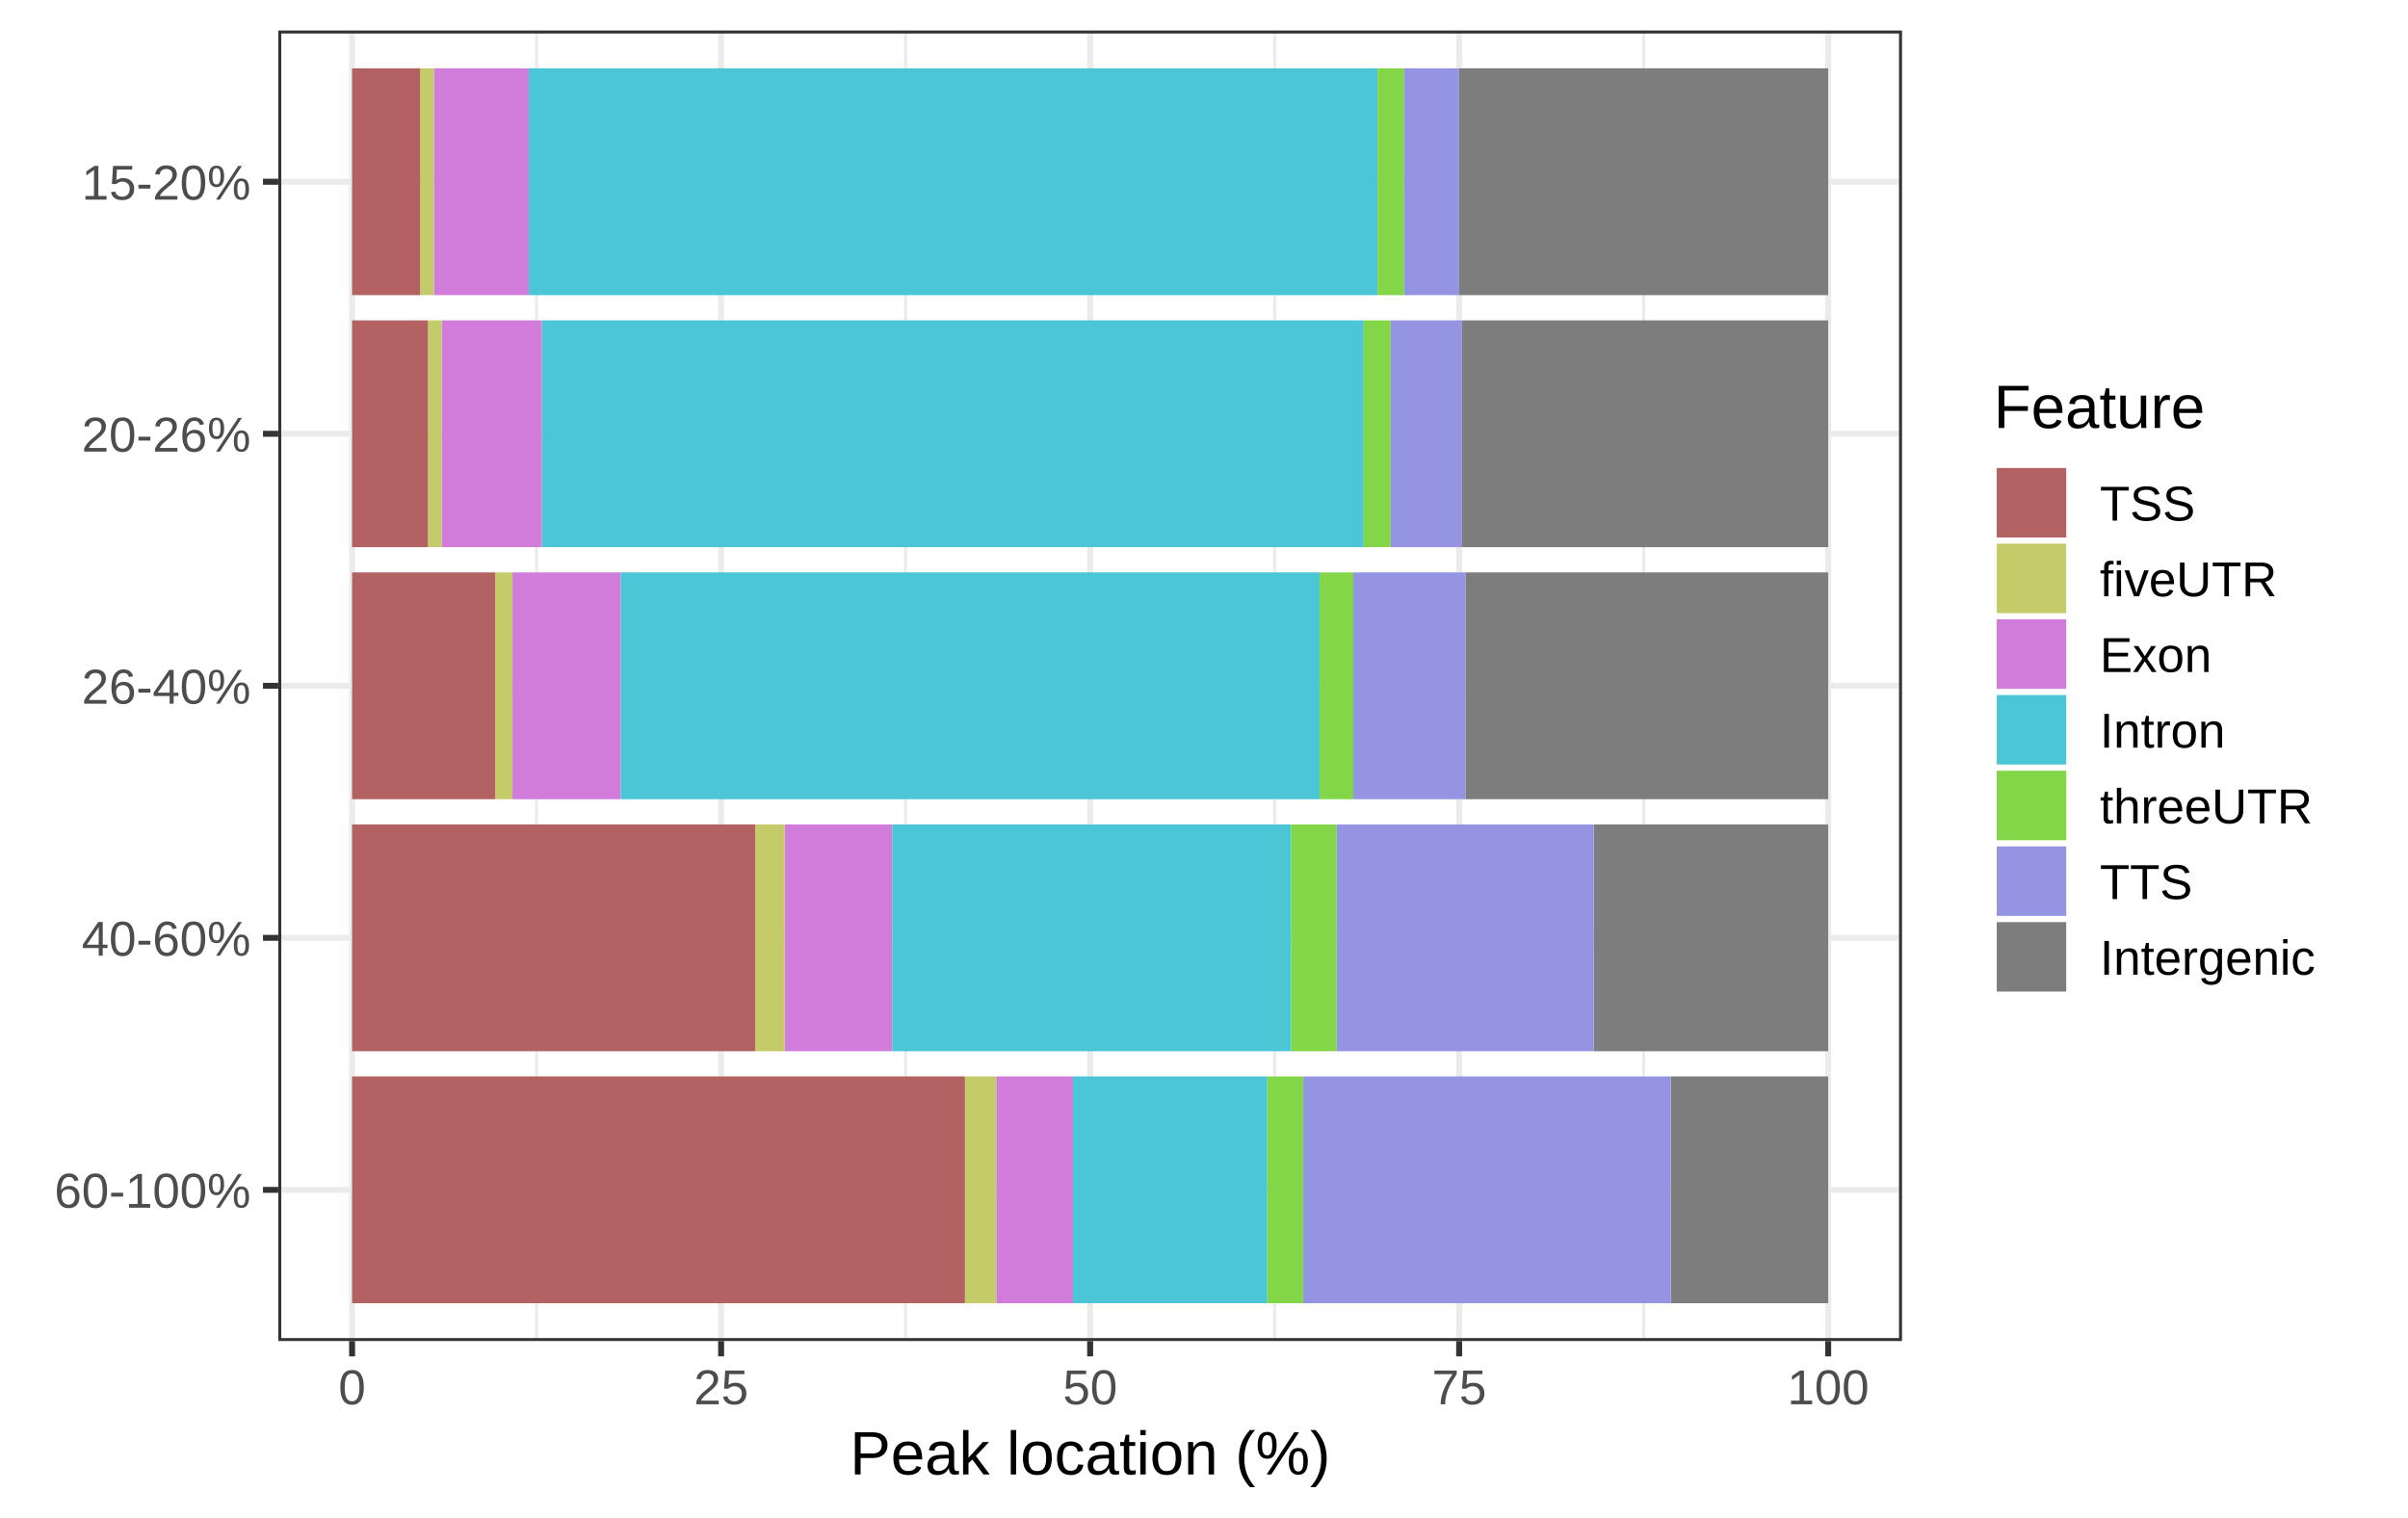
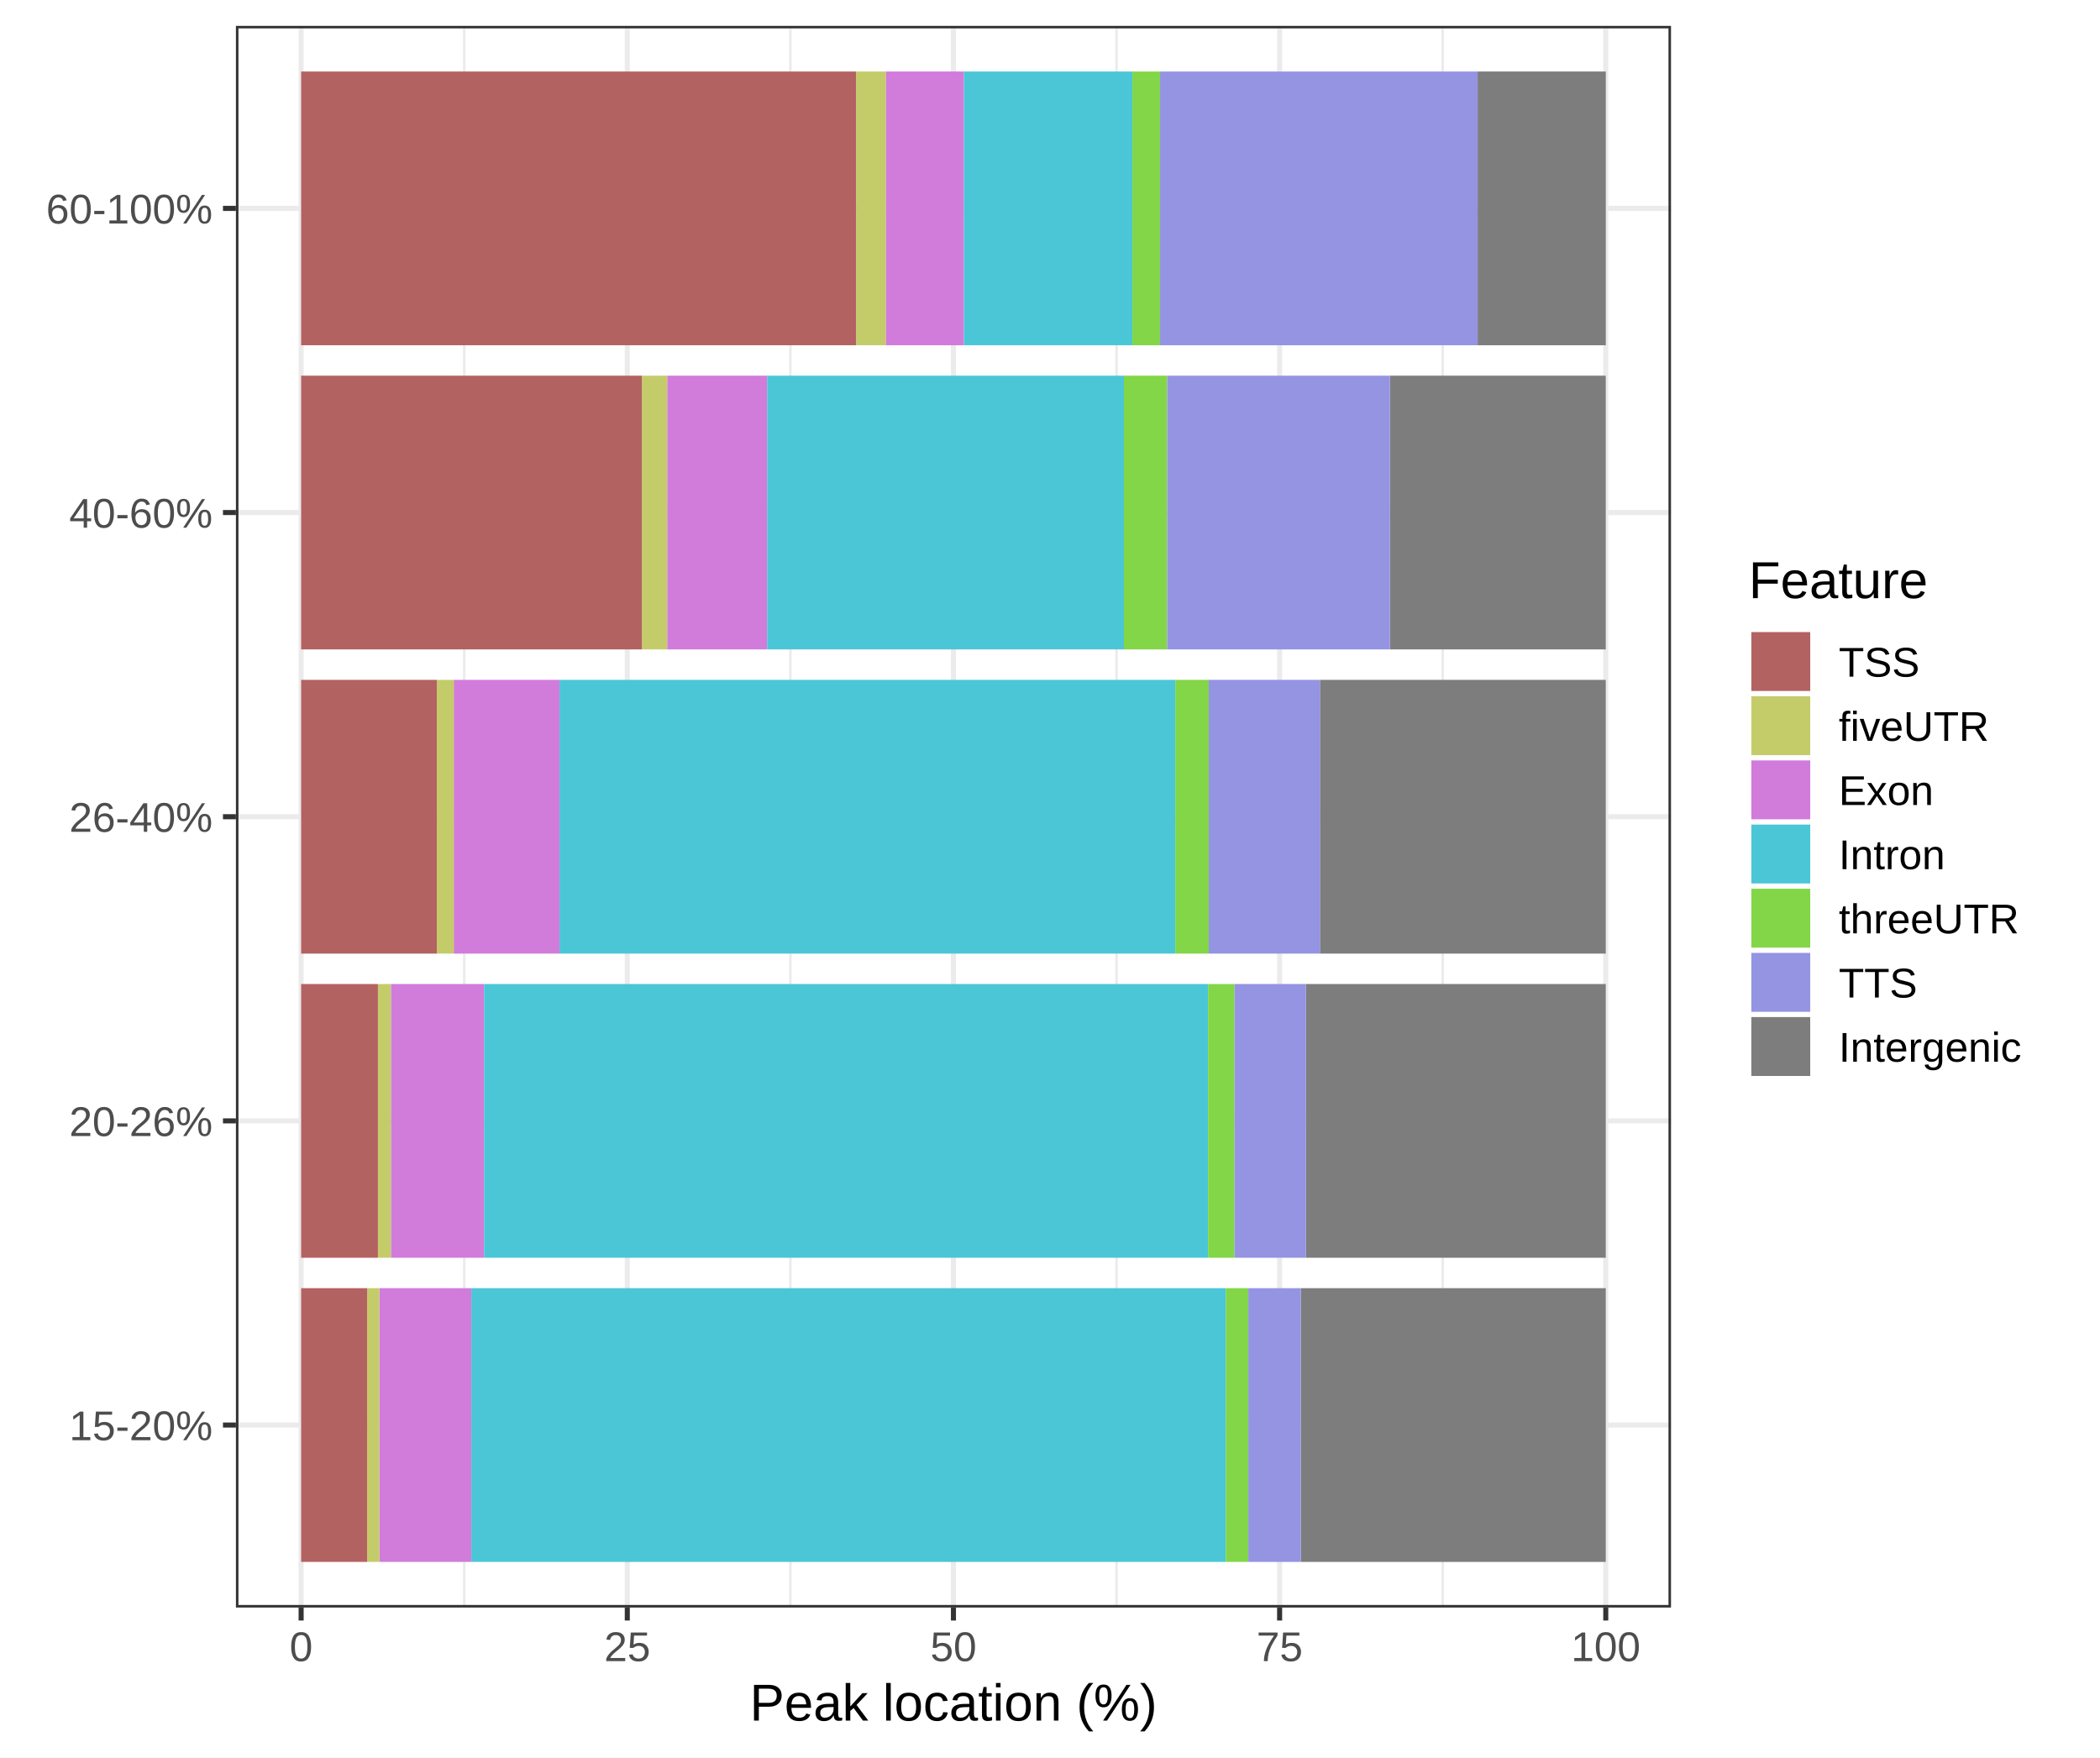
- <svg xmlns="http://www.w3.org/2000/svg" class="svglite" width="549.75pt" height="346.50pt" viewBox="0 0 549.75 346.50">
+ <svg xmlns="http://www.w3.org/2000/svg" class="svglite" width="565.50pt" height="473.25pt" viewBox="0 0 565.50 473.25">
  <defs>
    <style type="text/css">
    .svglite line, .svglite polyline, .svglite polygon, .svglite path, .svglite rect, .svglite circle {
      fill: none;
      stroke: #000000;
      stroke-linecap: round;
      stroke-linejoin: round;
      stroke-miterlimit: 10.00;
    }
  </style>
  </defs>
  <rect width="100%" height="100%" style="stroke: none; fill: #FFFFFF;" />
  <defs>
-     <clipPath id="cpMC4wMHw1NDkuNzV8MC4wMHwzNDYuNTA=">
-       <rect x="0.00" y="0.00" width="549.75" height="346.50" />
+     <clipPath id="cpMC4wMHw1NjUuNTB8MC4wMHw0NzMuMjU=">
+       <rect x="0.00" y="0.00" width="565.50" height="473.25" />
    </clipPath>
  </defs>
-   <g clip-path="url(#cpMC4wMHw1NDkuNzV8MC4wMHwzNDYuNTA=)">
-     <rect x="0" y="0.00" width="549.75" height="346.50" style="stroke-width: 1.36; stroke: #FFFFFF; fill: #FFFFFF;" />
+   <g clip-path="url(#cpMC4wMHw1NjUuNTB8MC4wMHw0NzMuMjU=)">
+     <rect x="0" y="0.00" width="565.50" height="473.25" style="stroke-width: 1.36; stroke: #FFFFFF; fill: #FFFFFF;" />
  </g>
  <defs>
-     <clipPath id="cpNjMuNTN8NDM0LjIzfDYuOTd8MzA2LjE3">
-       <rect x="63.53" y="6.97" width="370.70" height="299.19" />
+     <clipPath id="cpNjMuNTN8NDQ5Ljk4fDYuOTd8NDMyLjky">
+       <rect x="63.53" y="6.97" width="386.45" height="425.94" />
    </clipPath>
  </defs>
-   <g clip-path="url(#cpNjMuNTN8NDM0LjIzfDYuOTd8MzA2LjE3)">
-     <rect x="63.53" y="6.97" width="370.70" height="299.19" style="stroke-width: 1.36; stroke: none; fill: #FFFFFF;" />
-     <polyline points="122.50,306.17 122.50,6.97 " style="stroke-width: 0.68; stroke: #EBEBEB; stroke-linecap: butt;" />
-     <polyline points="206.75,306.17 206.75,6.97 " style="stroke-width: 0.68; stroke: #EBEBEB; stroke-linecap: butt;" />
-     <polyline points="291.00,306.17 291.00,6.97 " style="stroke-width: 0.68; stroke: #EBEBEB; stroke-linecap: butt;" />
-     <polyline points="375.25,306.17 375.25,6.97 " style="stroke-width: 0.68; stroke: #EBEBEB; stroke-linecap: butt;" />
-     <polyline points="63.53,271.65 434.23,271.65 " style="stroke-width: 1.36; stroke: #EBEBEB; stroke-linecap: butt;" />
-     <polyline points="63.53,214.11 434.23,214.11 " style="stroke-width: 1.36; stroke: #EBEBEB; stroke-linecap: butt;" />
-     <polyline points="63.53,156.57 434.23,156.57 " style="stroke-width: 1.36; stroke: #EBEBEB; stroke-linecap: butt;" />
-     <polyline points="63.53,99.03 434.23,99.03 " style="stroke-width: 1.36; stroke: #EBEBEB; stroke-linecap: butt;" />
-     <polyline points="63.53,41.50 434.23,41.50 " style="stroke-width: 1.36; stroke: #EBEBEB; stroke-linecap: butt;" />
-     <polyline points="80.38,306.17 80.38,6.97 " style="stroke-width: 1.36; stroke: #EBEBEB; stroke-linecap: butt;" />
-     <polyline points="164.63,306.17 164.63,6.97 " style="stroke-width: 1.36; stroke: #EBEBEB; stroke-linecap: butt;" />
-     <polyline points="248.88,306.17 248.88,6.97 " style="stroke-width: 1.36; stroke: #EBEBEB; stroke-linecap: butt;" />
-     <polyline points="333.13,306.17 333.13,6.97 " style="stroke-width: 1.36; stroke: #EBEBEB; stroke-linecap: butt;" />
-     <polyline points="417.38,306.17 417.38,6.97 " style="stroke-width: 1.36; stroke: #EBEBEB; stroke-linecap: butt;" />
-     <rect x="99.05" y="15.60" width="21.69" height="51.78" style="stroke-width: 1.07; stroke: none; stroke-linecap: square; stroke-linejoin: miter; fill: #D17BDB;" />
-     <rect x="95.93" y="15.60" width="3.12" height="51.78" style="stroke-width: 1.07; stroke: none; stroke-linecap: square; stroke-linejoin: miter; fill: #C4CC6A;" />
-     <rect x="333.13" y="15.60" width="84.25" height="51.78" style="stroke-width: 1.07; stroke: none; stroke-linecap: square; stroke-linejoin: miter; fill: #7D7D7D;" />
-     <rect x="120.74" y="15.60" width="193.75" height="51.78" style="stroke-width: 1.07; stroke: none; stroke-linecap: square; stroke-linejoin: miter; fill: #4BC6D6;" />
-     <rect x="314.49" y="15.60" width="6.08" height="51.78" style="stroke-width: 1.07; stroke: none; stroke-linecap: square; stroke-linejoin: miter; fill: #83D647;" />
-     <rect x="80.38" y="15.60" width="15.55" height="51.78" style="stroke-width: 1.07; stroke: none; stroke-linecap: square; stroke-linejoin: miter; fill: #B36262;" />
-     <rect x="320.57" y="15.60" width="12.56" height="51.78" style="stroke-width: 1.07; stroke: none; stroke-linecap: square; stroke-linejoin: miter; fill: #9494E3;" />
-     <rect x="100.83" y="73.14" width="22.90" height="51.78" style="stroke-width: 1.07; stroke: none; stroke-linecap: square; stroke-linejoin: miter; fill: #D17BDB;" />
-     <rect x="97.71" y="73.14" width="3.12" height="51.78" style="stroke-width: 1.07; stroke: none; stroke-linecap: square; stroke-linejoin: miter; fill: #C4CC6A;" />
-     <rect x="333.81" y="73.14" width="83.57" height="51.78" style="stroke-width: 1.07; stroke: none; stroke-linecap: square; stroke-linejoin: miter; fill: #7D7D7D;" />
-     <rect x="123.73" y="73.14" width="187.61" height="51.78" style="stroke-width: 1.07; stroke: none; stroke-linecap: square; stroke-linejoin: miter; fill: #4BC6D6;" />
-     <rect x="311.34" y="73.14" width="6.15" height="51.78" style="stroke-width: 1.07; stroke: none; stroke-linecap: square; stroke-linejoin: miter; fill: #83D647;" />
-     <rect x="80.38" y="73.14" width="17.33" height="51.78" style="stroke-width: 1.07; stroke: none; stroke-linecap: square; stroke-linejoin: miter; fill: #B36262;" />
-     <rect x="317.49" y="73.14" width="16.31" height="51.78" style="stroke-width: 1.07; stroke: none; stroke-linecap: square; stroke-linejoin: miter; fill: #9494E3;" />
-     <rect x="117.00" y="130.68" width="24.74" height="51.78" style="stroke-width: 1.07; stroke: none; stroke-linecap: square; stroke-linejoin: miter; fill: #D17BDB;" />
-     <rect x="113.04" y="130.68" width="3.96" height="51.78" style="stroke-width: 1.07; stroke: none; stroke-linecap: square; stroke-linejoin: miter; fill: #C4CC6A;" />
-     <rect x="334.55" y="130.68" width="82.83" height="51.78" style="stroke-width: 1.07; stroke: none; stroke-linecap: square; stroke-linejoin: miter; fill: #7D7D7D;" />
-     <rect x="141.74" y="130.68" width="159.54" height="51.78" style="stroke-width: 1.07; stroke: none; stroke-linecap: square; stroke-linejoin: miter; fill: #4BC6D6;" />
-     <rect x="301.28" y="130.68" width="7.68" height="51.78" style="stroke-width: 1.07; stroke: none; stroke-linecap: square; stroke-linejoin: miter; fill: #83D647;" />
-     <rect x="80.38" y="130.68" width="32.66" height="51.78" style="stroke-width: 1.07; stroke: none; stroke-linecap: square; stroke-linejoin: miter; fill: #B36262;" />
-     <rect x="308.96" y="130.68" width="25.59" height="51.78" style="stroke-width: 1.07; stroke: none; stroke-linecap: square; stroke-linejoin: miter; fill: #9494E3;" />
-     <rect x="179.10" y="188.22" width="24.58" height="51.78" style="stroke-width: 1.07; stroke: none; stroke-linecap: square; stroke-linejoin: miter; fill: #D17BDB;" />
-     <rect x="172.43" y="188.22" width="6.67" height="51.78" style="stroke-width: 1.07; stroke: none; stroke-linecap: square; stroke-linejoin: miter; fill: #C4CC6A;" />
-     <rect x="363.83" y="188.22" width="53.55" height="51.78" style="stroke-width: 1.07; stroke: none; stroke-linecap: square; stroke-linejoin: miter; fill: #7D7D7D;" />
-     <rect x="203.69" y="188.22" width="91.08" height="51.78" style="stroke-width: 1.07; stroke: none; stroke-linecap: square; stroke-linejoin: miter; fill: #4BC6D6;" />
-     <rect x="294.77" y="188.22" width="10.39" height="51.78" style="stroke-width: 1.07; stroke: none; stroke-linecap: square; stroke-linejoin: miter; fill: #83D647;" />
-     <rect x="80.38" y="188.22" width="92.05" height="51.78" style="stroke-width: 1.07; stroke: none; stroke-linecap: square; stroke-linejoin: miter; fill: #B36262;" />
-     <rect x="305.16" y="188.22" width="58.67" height="51.78" style="stroke-width: 1.07; stroke: none; stroke-linecap: square; stroke-linejoin: miter; fill: #9494E3;" />
-     <rect x="227.44" y="245.75" width="17.52" height="51.78" style="stroke-width: 1.07; stroke: none; stroke-linecap: square; stroke-linejoin: miter; fill: #D17BDB;" />
-     <rect x="220.30" y="245.75" width="7.15" height="51.78" style="stroke-width: 1.07; stroke: none; stroke-linecap: square; stroke-linejoin: miter; fill: #C4CC6A;" />
-     <rect x="381.42" y="245.75" width="35.96" height="51.78" style="stroke-width: 1.07; stroke: none; stroke-linecap: square; stroke-linejoin: miter; fill: #7D7D7D;" />
-     <rect x="244.96" y="245.75" width="44.37" height="51.78" style="stroke-width: 1.07; stroke: none; stroke-linecap: square; stroke-linejoin: miter; fill: #4BC6D6;" />
-     <rect x="289.33" y="245.75" width="8.18" height="51.78" style="stroke-width: 1.07; stroke: none; stroke-linecap: square; stroke-linejoin: miter; fill: #83D647;" />
-     <rect x="80.38" y="245.75" width="139.92" height="51.78" style="stroke-width: 1.07; stroke: none; stroke-linecap: square; stroke-linejoin: miter; fill: #B36262;" />
-     <rect x="297.52" y="245.75" width="83.90" height="51.78" style="stroke-width: 1.07; stroke: none; stroke-linecap: square; stroke-linejoin: miter; fill: #9494E3;" />
-     <rect x="63.53" y="6.97" width="370.70" height="299.19" style="stroke-width: 1.36; stroke: #333333;" />
+   <g clip-path="url(#cpNjMuNTN8NDQ5Ljk4fDYuOTd8NDMyLjky)">
+     <rect x="63.53" y="6.97" width="386.45" height="425.94" style="stroke-width: 1.36; stroke: none; fill: #FFFFFF;" />
+     <polyline points="125.01,432.92 125.01,6.97 " style="stroke-width: 0.68; stroke: #EBEBEB; stroke-linecap: butt;" />
+     <polyline points="212.84,432.92 212.84,6.97 " style="stroke-width: 0.68; stroke: #EBEBEB; stroke-linecap: butt;" />
+     <polyline points="300.67,432.92 300.67,6.97 " style="stroke-width: 0.68; stroke: #EBEBEB; stroke-linecap: butt;" />
+     <polyline points="388.50,432.92 388.50,6.97 " style="stroke-width: 0.68; stroke: #EBEBEB; stroke-linecap: butt;" />
+     <polyline points="63.53,383.77 449.98,383.77 " style="stroke-width: 1.36; stroke: #EBEBEB; stroke-linecap: butt;" />
+     <polyline points="63.53,301.86 449.98,301.86 " style="stroke-width: 1.36; stroke: #EBEBEB; stroke-linecap: butt;" />
+     <polyline points="63.53,219.95 449.98,219.95 " style="stroke-width: 1.36; stroke: #EBEBEB; stroke-linecap: butt;" />
+     <polyline points="63.53,138.03 449.98,138.03 " style="stroke-width: 1.36; stroke: #EBEBEB; stroke-linecap: butt;" />
+     <polyline points="63.53,56.12 449.98,56.12 " style="stroke-width: 1.36; stroke: #EBEBEB; stroke-linecap: butt;" />
+     <polyline points="81.09,432.92 81.09,6.97 " style="stroke-width: 1.36; stroke: #EBEBEB; stroke-linecap: butt;" />
+     <polyline points="168.92,432.92 168.92,6.97 " style="stroke-width: 1.36; stroke: #EBEBEB; stroke-linecap: butt;" />
+     <polyline points="256.75,432.92 256.75,6.97 " style="stroke-width: 1.36; stroke: #EBEBEB; stroke-linecap: butt;" />
+     <polyline points="344.58,432.92 344.58,6.97 " style="stroke-width: 1.36; stroke: #EBEBEB; stroke-linecap: butt;" />
+     <polyline points="432.41,432.92 432.41,6.97 " style="stroke-width: 1.36; stroke: #EBEBEB; stroke-linecap: butt;" />
+     <rect x="102.16" y="346.91" width="24.75" height="73.72" style="stroke-width: 1.07; stroke: none; stroke-linecap: square; stroke-linejoin: miter; fill: #D17BDB;" />
+     <rect x="98.87" y="346.91" width="3.29" height="73.72" style="stroke-width: 1.07; stroke: none; stroke-linecap: square; stroke-linejoin: miter; fill: #C4CC6A;" />
+     <rect x="350.30" y="346.91" width="82.11" height="73.72" style="stroke-width: 1.07; stroke: none; stroke-linecap: square; stroke-linejoin: miter; fill: #7D7D7D;" />
+     <rect x="126.92" y="346.91" width="203.17" height="73.72" style="stroke-width: 1.07; stroke: none; stroke-linecap: square; stroke-linejoin: miter; fill: #4BC6D6;" />
+     <rect x="330.09" y="346.91" width="6.06" height="73.72" style="stroke-width: 1.07; stroke: none; stroke-linecap: square; stroke-linejoin: miter; fill: #83D647;" />
+     <rect x="81.09" y="346.91" width="17.78" height="73.72" style="stroke-width: 1.07; stroke: none; stroke-linecap: square; stroke-linejoin: miter; fill: #B36262;" />
+     <rect x="336.15" y="346.91" width="14.15" height="73.72" style="stroke-width: 1.07; stroke: none; stroke-linecap: square; stroke-linejoin: miter; fill: #9494E3;" />
+     <rect x="105.26" y="265.00" width="25.09" height="73.72" style="stroke-width: 1.07; stroke: none; stroke-linecap: square; stroke-linejoin: miter; fill: #D17BDB;" />
+     <rect x="101.77" y="265.00" width="3.49" height="73.72" style="stroke-width: 1.07; stroke: none; stroke-linecap: square; stroke-linejoin: miter; fill: #C4CC6A;" />
+     <rect x="351.69" y="265.00" width="80.72" height="73.72" style="stroke-width: 1.07; stroke: none; stroke-linecap: square; stroke-linejoin: miter; fill: #7D7D7D;" />
+     <rect x="130.35" y="265.00" width="194.97" height="73.72" style="stroke-width: 1.07; stroke: none; stroke-linecap: square; stroke-linejoin: miter; fill: #4BC6D6;" />
+     <rect x="325.32" y="265.00" width="7.12" height="73.72" style="stroke-width: 1.07; stroke: none; stroke-linecap: square; stroke-linejoin: miter; fill: #83D647;" />
+     <rect x="81.09" y="265.00" width="20.68" height="73.72" style="stroke-width: 1.07; stroke: none; stroke-linecap: square; stroke-linejoin: miter; fill: #B36262;" />
+     <rect x="332.44" y="265.00" width="19.25" height="73.72" style="stroke-width: 1.07; stroke: none; stroke-linecap: square; stroke-linejoin: miter; fill: #9494E3;" />
+     <rect x="122.19" y="183.09" width="28.48" height="73.72" style="stroke-width: 1.07; stroke: none; stroke-linecap: square; stroke-linejoin: miter; fill: #D17BDB;" />
+     <rect x="117.64" y="183.09" width="4.55" height="73.72" style="stroke-width: 1.07; stroke: none; stroke-linecap: square; stroke-linejoin: miter; fill: #C4CC6A;" />
+     <rect x="355.44" y="183.09" width="76.97" height="73.72" style="stroke-width: 1.07; stroke: none; stroke-linecap: square; stroke-linejoin: miter; fill: #7D7D7D;" />
+     <rect x="150.67" y="183.09" width="165.81" height="73.72" style="stroke-width: 1.07; stroke: none; stroke-linecap: square; stroke-linejoin: miter; fill: #4BC6D6;" />
+     <rect x="316.49" y="183.09" width="9.01" height="73.72" style="stroke-width: 1.07; stroke: none; stroke-linecap: square; stroke-linejoin: miter; fill: #83D647;" />
+     <rect x="81.09" y="183.09" width="36.55" height="73.72" style="stroke-width: 1.07; stroke: none; stroke-linecap: square; stroke-linejoin: miter; fill: #B36262;" />
+     <rect x="325.50" y="183.09" width="29.95" height="73.72" style="stroke-width: 1.07; stroke: none; stroke-linecap: square; stroke-linejoin: miter; fill: #9494E3;" />
+     <rect x="179.66" y="101.17" width="26.92" height="73.72" style="stroke-width: 1.07; stroke: none; stroke-linecap: square; stroke-linejoin: miter; fill: #D17BDB;" />
+     <rect x="172.85" y="101.17" width="6.80" height="73.72" style="stroke-width: 1.07; stroke: none; stroke-linecap: square; stroke-linejoin: miter; fill: #C4CC6A;" />
+     <rect x="374.29" y="101.17" width="58.12" height="73.72" style="stroke-width: 1.07; stroke: none; stroke-linecap: square; stroke-linejoin: miter; fill: #7D7D7D;" />
+     <rect x="206.58" y="101.17" width="96.08" height="73.72" style="stroke-width: 1.07; stroke: none; stroke-linecap: square; stroke-linejoin: miter; fill: #4BC6D6;" />
+     <rect x="302.65" y="101.17" width="11.65" height="73.72" style="stroke-width: 1.07; stroke: none; stroke-linecap: square; stroke-linejoin: miter; fill: #83D647;" />
+     <rect x="81.09" y="101.17" width="91.76" height="73.72" style="stroke-width: 1.07; stroke: none; stroke-linecap: square; stroke-linejoin: miter; fill: #B36262;" />
+     <rect x="314.30" y="101.17" width="59.99" height="73.72" style="stroke-width: 1.07; stroke: none; stroke-linecap: square; stroke-linejoin: miter; fill: #9494E3;" />
+     <rect x="238.51" y="19.26" width="21.05" height="73.72" style="stroke-width: 1.07; stroke: none; stroke-linecap: square; stroke-linejoin: miter; fill: #D17BDB;" />
+     <rect x="230.54" y="19.26" width="7.98" height="73.72" style="stroke-width: 1.07; stroke: none; stroke-linecap: square; stroke-linejoin: miter; fill: #C4CC6A;" />
+     <rect x="397.90" y="19.26" width="34.52" height="73.72" style="stroke-width: 1.07; stroke: none; stroke-linecap: square; stroke-linejoin: miter; fill: #7D7D7D;" />
+     <rect x="259.56" y="19.26" width="45.37" height="73.72" style="stroke-width: 1.07; stroke: none; stroke-linecap: square; stroke-linejoin: miter; fill: #4BC6D6;" />
+     <rect x="304.93" y="19.26" width="7.45" height="73.72" style="stroke-width: 1.07; stroke: none; stroke-linecap: square; stroke-linejoin: miter; fill: #83D647;" />
+     <rect x="81.09" y="19.26" width="149.44" height="73.72" style="stroke-width: 1.07; stroke: none; stroke-linecap: square; stroke-linejoin: miter; fill: #B36262;" />
+     <rect x="312.39" y="19.26" width="85.51" height="73.72" style="stroke-width: 1.07; stroke: none; stroke-linecap: square; stroke-linejoin: miter; fill: #9494E3;" />
+     <rect x="63.53" y="6.97" width="386.45" height="425.94" style="stroke-width: 1.36; stroke: #333333;" />
  </g>
-   <g clip-path="url(#cpMC4wMHw1NDkuNzV8MC4wMHwzNDYuNTA=)">
-     <text x="57.25" y="275.72" text-anchor="end" style="font-size: 11.20px; fill: #4D4D4D; font-family: Liberation Sans;" textLength="50.28px" lengthAdjust="spacingAndGlyphs">60-100%</text>
-     <text x="57.25" y="218.19" text-anchor="end" style="font-size: 11.20px; fill: #4D4D4D; font-family: Liberation Sans;" textLength="43.16px" lengthAdjust="spacingAndGlyphs">40-60%</text>
-     <text x="57.25" y="160.65" text-anchor="end" style="font-size: 11.20px; fill: #4D4D4D; font-family: Liberation Sans;" textLength="43.16px" lengthAdjust="spacingAndGlyphs">26-40%</text>
-     <text x="57.25" y="103.11" text-anchor="end" style="font-size: 11.20px; fill: #4D4D4D; font-family: Liberation Sans;" textLength="43.16px" lengthAdjust="spacingAndGlyphs">20-26%</text>
-     <text x="57.25" y="45.58" text-anchor="end" style="font-size: 11.20px; fill: #4D4D4D; font-family: Liberation Sans;" textLength="43.16px" lengthAdjust="spacingAndGlyphs">15-20%</text>
-     <polyline points="60.04,271.65 63.53,271.65 " style="stroke-width: 1.36; stroke: #333333; stroke-linecap: butt;" />
-     <polyline points="60.04,214.11 63.53,214.11 " style="stroke-width: 1.36; stroke: #333333; stroke-linecap: butt;" />
-     <polyline points="60.04,156.57 63.53,156.57 " style="stroke-width: 1.36; stroke: #333333; stroke-linecap: butt;" />
-     <polyline points="60.04,99.03 63.53,99.03 " style="stroke-width: 1.36; stroke: #333333; stroke-linecap: butt;" />
-     <polyline points="60.04,41.50 63.53,41.50 " style="stroke-width: 1.36; stroke: #333333; stroke-linecap: butt;" />
-     <polyline points="80.38,309.66 80.38,306.17 " style="stroke-width: 1.36; stroke: #333333; stroke-linecap: butt;" />
-     <polyline points="164.63,309.66 164.63,306.17 " style="stroke-width: 1.36; stroke: #333333; stroke-linecap: butt;" />
-     <polyline points="248.88,309.66 248.88,306.17 " style="stroke-width: 1.36; stroke: #333333; stroke-linecap: butt;" />
-     <polyline points="333.13,309.66 333.13,306.17 " style="stroke-width: 1.36; stroke: #333333; stroke-linecap: butt;" />
-     <polyline points="417.38,309.66 417.38,306.17 " style="stroke-width: 1.36; stroke: #333333; stroke-linecap: butt;" />
-     <text x="80.38" y="320.60" text-anchor="middle" style="font-size: 11.20px; fill: #4D4D4D; font-family: Liberation Sans;" textLength="7.12px" lengthAdjust="spacingAndGlyphs">0</text>
-     <text x="164.63" y="320.60" text-anchor="middle" style="font-size: 11.20px; fill: #4D4D4D; font-family: Liberation Sans;" textLength="14.24px" lengthAdjust="spacingAndGlyphs">25</text>
-     <text x="248.88" y="320.60" text-anchor="middle" style="font-size: 11.20px; fill: #4D4D4D; font-family: Liberation Sans;" textLength="14.24px" lengthAdjust="spacingAndGlyphs">50</text>
-     <text x="333.13" y="320.60" text-anchor="middle" style="font-size: 11.20px; fill: #4D4D4D; font-family: Liberation Sans;" textLength="14.24px" lengthAdjust="spacingAndGlyphs">75</text>
-     <text x="417.38" y="320.60" text-anchor="middle" style="font-size: 11.20px; fill: #4D4D4D; font-family: Liberation Sans;" textLength="21.36px" lengthAdjust="spacingAndGlyphs">100</text>
-     <text x="248.88" y="336.62" text-anchor="middle" style="font-size: 14.00px; font-family: Liberation Sans;" textLength="121.87px" lengthAdjust="spacingAndGlyphs">Peak location (%)</text>
-     <rect x="448.18" y="79.07" width="94.60" height="154.99" style="stroke-width: 1.36; stroke: none; fill: #FFFFFF;" />
-     <text x="455.15" y="97.71" style="font-size: 14.00px; font-family: Liberation Sans;" textLength="52.88px" lengthAdjust="spacingAndGlyphs">Feature</text>
-     <rect x="455.15" y="106.13" width="17.28" height="17.28" style="stroke-width: 1.36; stroke: none; fill: #FFFFFF;" />
-     <rect x="455.86" y="106.84" width="15.86" height="15.86" style="stroke-width: 1.07; stroke: none; stroke-linecap: square; stroke-linejoin: miter; fill: #B36262;" />
-     <rect x="455.15" y="123.41" width="17.28" height="17.28" style="stroke-width: 1.36; stroke: none; fill: #FFFFFF;" />
-     <rect x="455.86" y="124.12" width="15.86" height="15.86" style="stroke-width: 1.07; stroke: none; stroke-linecap: square; stroke-linejoin: miter; fill: #C4CC6A;" />
-     <rect x="455.15" y="140.69" width="17.28" height="17.28" style="stroke-width: 1.36; stroke: none; fill: #FFFFFF;" />
-     <rect x="455.86" y="141.40" width="15.86" height="15.86" style="stroke-width: 1.07; stroke: none; stroke-linecap: square; stroke-linejoin: miter; fill: #D17BDB;" />
-     <rect x="455.15" y="157.97" width="17.28" height="17.28" style="stroke-width: 1.36; stroke: none; fill: #FFFFFF;" />
-     <rect x="455.86" y="158.68" width="15.86" height="15.86" style="stroke-width: 1.07; stroke: none; stroke-linecap: square; stroke-linejoin: miter; fill: #4BC6D6;" />
-     <rect x="455.15" y="175.25" width="17.28" height="17.28" style="stroke-width: 1.36; stroke: none; fill: #FFFFFF;" />
-     <rect x="455.86" y="175.96" width="15.86" height="15.86" style="stroke-width: 1.07; stroke: none; stroke-linecap: square; stroke-linejoin: miter; fill: #83D647;" />
-     <rect x="455.15" y="192.53" width="17.28" height="17.28" style="stroke-width: 1.36; stroke: none; fill: #FFFFFF;" />
-     <rect x="455.86" y="193.24" width="15.86" height="15.86" style="stroke-width: 1.07; stroke: none; stroke-linecap: square; stroke-linejoin: miter; fill: #9494E3;" />
-     <rect x="455.15" y="209.81" width="17.28" height="17.28" style="stroke-width: 1.36; stroke: none; fill: #FFFFFF;" />
-     <rect x="455.86" y="210.52" width="15.86" height="15.86" style="stroke-width: 1.07; stroke: none; stroke-linecap: square; stroke-linejoin: miter; fill: #7D7D7D;" />
-     <text x="479.40" y="118.85" style="font-size: 11.20px; font-family: Liberation Sans;" textLength="21.03px" lengthAdjust="spacingAndGlyphs">TSS</text>
-     <text x="479.40" y="136.13" style="font-size: 11.20px; font-family: Liberation Sans;" textLength="43.35px" lengthAdjust="spacingAndGlyphs">fiveUTR</text>
-     <text x="479.40" y="153.41" style="font-size: 11.20px; font-family: Liberation Sans;" textLength="27.29px" lengthAdjust="spacingAndGlyphs">Exon</text>
-     <text x="479.40" y="170.69" style="font-size: 11.20px; font-family: Liberation Sans;" textLength="33.07px" lengthAdjust="spacingAndGlyphs">Intron</text>
-     <text x="479.40" y="187.97" style="font-size: 11.20px; font-family: Liberation Sans;" textLength="52.39px" lengthAdjust="spacingAndGlyphs">threeUTR</text>
-     <text x="479.40" y="205.25" style="font-size: 11.20px; font-family: Liberation Sans;" textLength="20.57px" lengthAdjust="spacingAndGlyphs">TTS</text>
-     <text x="479.40" y="222.53" style="font-size: 11.20px; font-family: Liberation Sans;" textLength="56.40px" lengthAdjust="spacingAndGlyphs">Intergenic</text>
+   <g clip-path="url(#cpMC4wMHw1NjUuNTB8MC4wMHw0NzMuMjU=)">
+     <text x="57.25" y="387.85" text-anchor="end" style="font-size: 11.20px; fill: #4D4D4D; font-family: Liberation Sans;" textLength="43.16px" lengthAdjust="spacingAndGlyphs">15-20%</text>
+     <text x="57.25" y="305.94" text-anchor="end" style="font-size: 11.20px; fill: #4D4D4D; font-family: Liberation Sans;" textLength="43.16px" lengthAdjust="spacingAndGlyphs">20-26%</text>
+     <text x="57.25" y="224.02" text-anchor="end" style="font-size: 11.20px; fill: #4D4D4D; font-family: Liberation Sans;" textLength="43.16px" lengthAdjust="spacingAndGlyphs">26-40%</text>
+     <text x="57.25" y="142.11" text-anchor="end" style="font-size: 11.20px; fill: #4D4D4D; font-family: Liberation Sans;" textLength="43.16px" lengthAdjust="spacingAndGlyphs">40-60%</text>
+     <text x="57.25" y="60.20" text-anchor="end" style="font-size: 11.20px; fill: #4D4D4D; font-family: Liberation Sans;" textLength="50.28px" lengthAdjust="spacingAndGlyphs">60-100%</text>
+     <polyline points="60.04,383.77 63.53,383.77 " style="stroke-width: 1.36; stroke: #333333; stroke-linecap: butt;" />
+     <polyline points="60.04,301.86 63.53,301.86 " style="stroke-width: 1.36; stroke: #333333; stroke-linecap: butt;" />
+     <polyline points="60.04,219.95 63.53,219.95 " style="stroke-width: 1.36; stroke: #333333; stroke-linecap: butt;" />
+     <polyline points="60.04,138.03 63.53,138.03 " style="stroke-width: 1.36; stroke: #333333; stroke-linecap: butt;" />
+     <polyline points="60.04,56.12 63.53,56.12 " style="stroke-width: 1.36; stroke: #333333; stroke-linecap: butt;" />
+     <polyline points="81.09,436.41 81.09,432.92 " style="stroke-width: 1.36; stroke: #333333; stroke-linecap: butt;" />
+     <polyline points="168.92,436.41 168.92,432.92 " style="stroke-width: 1.36; stroke: #333333; stroke-linecap: butt;" />
+     <polyline points="256.75,436.41 256.75,432.92 " style="stroke-width: 1.36; stroke: #333333; stroke-linecap: butt;" />
+     <polyline points="344.58,436.41 344.58,432.92 " style="stroke-width: 1.36; stroke: #333333; stroke-linecap: butt;" />
+     <polyline points="432.41,436.41 432.41,432.92 " style="stroke-width: 1.36; stroke: #333333; stroke-linecap: butt;" />
+     <text x="81.09" y="447.35" text-anchor="middle" style="font-size: 11.20px; fill: #4D4D4D; font-family: Liberation Sans;" textLength="7.12px" lengthAdjust="spacingAndGlyphs">0</text>
+     <text x="168.92" y="447.35" text-anchor="middle" style="font-size: 11.20px; fill: #4D4D4D; font-family: Liberation Sans;" textLength="14.24px" lengthAdjust="spacingAndGlyphs">25</text>
+     <text x="256.75" y="447.35" text-anchor="middle" style="font-size: 11.20px; fill: #4D4D4D; font-family: Liberation Sans;" textLength="14.24px" lengthAdjust="spacingAndGlyphs">50</text>
+     <text x="344.58" y="447.35" text-anchor="middle" style="font-size: 11.20px; fill: #4D4D4D; font-family: Liberation Sans;" textLength="14.24px" lengthAdjust="spacingAndGlyphs">75</text>
+     <text x="432.41" y="447.35" text-anchor="middle" style="font-size: 11.20px; fill: #4D4D4D; font-family: Liberation Sans;" textLength="21.36px" lengthAdjust="spacingAndGlyphs">100</text>
+     <text x="256.75" y="463.37" text-anchor="middle" style="font-size: 14.00px; font-family: Liberation Sans;" textLength="121.87px" lengthAdjust="spacingAndGlyphs">Peak location (%)</text>
+     <rect x="463.93" y="142.45" width="94.60" height="154.99" style="stroke-width: 1.36; stroke: none; fill: #FFFFFF;" />
+     <text x="470.90" y="161.08" style="font-size: 14.00px; font-family: Liberation Sans;" textLength="52.88px" lengthAdjust="spacingAndGlyphs">Feature</text>
+     <rect x="470.90" y="169.51" width="17.28" height="17.28" style="stroke-width: 1.36; stroke: none; fill: #FFFFFF;" />
+     <rect x="471.61" y="170.22" width="15.86" height="15.86" style="stroke-width: 1.07; stroke: none; stroke-linecap: square; stroke-linejoin: miter; fill: #B36262;" />
+     <rect x="470.90" y="186.79" width="17.28" height="17.28" style="stroke-width: 1.36; stroke: none; fill: #FFFFFF;" />
+     <rect x="471.61" y="187.50" width="15.86" height="15.86" style="stroke-width: 1.07; stroke: none; stroke-linecap: square; stroke-linejoin: miter; fill: #C4CC6A;" />
+     <rect x="470.90" y="204.07" width="17.28" height="17.28" style="stroke-width: 1.36; stroke: none; fill: #FFFFFF;" />
+     <rect x="471.61" y="204.78" width="15.86" height="15.86" style="stroke-width: 1.07; stroke: none; stroke-linecap: square; stroke-linejoin: miter; fill: #D17BDB;" />
+     <rect x="470.90" y="221.35" width="17.28" height="17.28" style="stroke-width: 1.36; stroke: none; fill: #FFFFFF;" />
+     <rect x="471.61" y="222.06" width="15.86" height="15.86" style="stroke-width: 1.07; stroke: none; stroke-linecap: square; stroke-linejoin: miter; fill: #4BC6D6;" />
+     <rect x="470.90" y="238.63" width="17.28" height="17.28" style="stroke-width: 1.36; stroke: none; fill: #FFFFFF;" />
+     <rect x="471.61" y="239.34" width="15.86" height="15.86" style="stroke-width: 1.07; stroke: none; stroke-linecap: square; stroke-linejoin: miter; fill: #83D647;" />
+     <rect x="470.90" y="255.91" width="17.28" height="17.28" style="stroke-width: 1.36; stroke: none; fill: #FFFFFF;" />
+     <rect x="471.61" y="256.62" width="15.86" height="15.86" style="stroke-width: 1.07; stroke: none; stroke-linecap: square; stroke-linejoin: miter; fill: #9494E3;" />
+     <rect x="470.90" y="273.19" width="17.28" height="17.28" style="stroke-width: 1.36; stroke: none; fill: #FFFFFF;" />
+     <rect x="471.61" y="273.90" width="15.86" height="15.86" style="stroke-width: 1.07; stroke: none; stroke-linecap: square; stroke-linejoin: miter; fill: #7D7D7D;" />
+     <text x="495.15" y="182.23" style="font-size: 11.20px; font-family: Liberation Sans;" textLength="21.03px" lengthAdjust="spacingAndGlyphs">TSS</text>
+     <text x="495.15" y="199.51" style="font-size: 11.20px; font-family: Liberation Sans;" textLength="43.35px" lengthAdjust="spacingAndGlyphs">fiveUTR</text>
+     <text x="495.15" y="216.79" style="font-size: 11.20px; font-family: Liberation Sans;" textLength="27.29px" lengthAdjust="spacingAndGlyphs">Exon</text>
+     <text x="495.15" y="234.07" style="font-size: 11.20px; font-family: Liberation Sans;" textLength="33.07px" lengthAdjust="spacingAndGlyphs">Intron</text>
+     <text x="495.15" y="251.35" style="font-size: 11.20px; font-family: Liberation Sans;" textLength="52.39px" lengthAdjust="spacingAndGlyphs">threeUTR</text>
+     <text x="495.15" y="268.63" style="font-size: 11.20px; font-family: Liberation Sans;" textLength="20.57px" lengthAdjust="spacingAndGlyphs">TTS</text>
+     <text x="495.15" y="285.91" style="font-size: 11.20px; font-family: Liberation Sans;" textLength="56.40px" lengthAdjust="spacingAndGlyphs">Intergenic</text>
  </g>
</svg>
